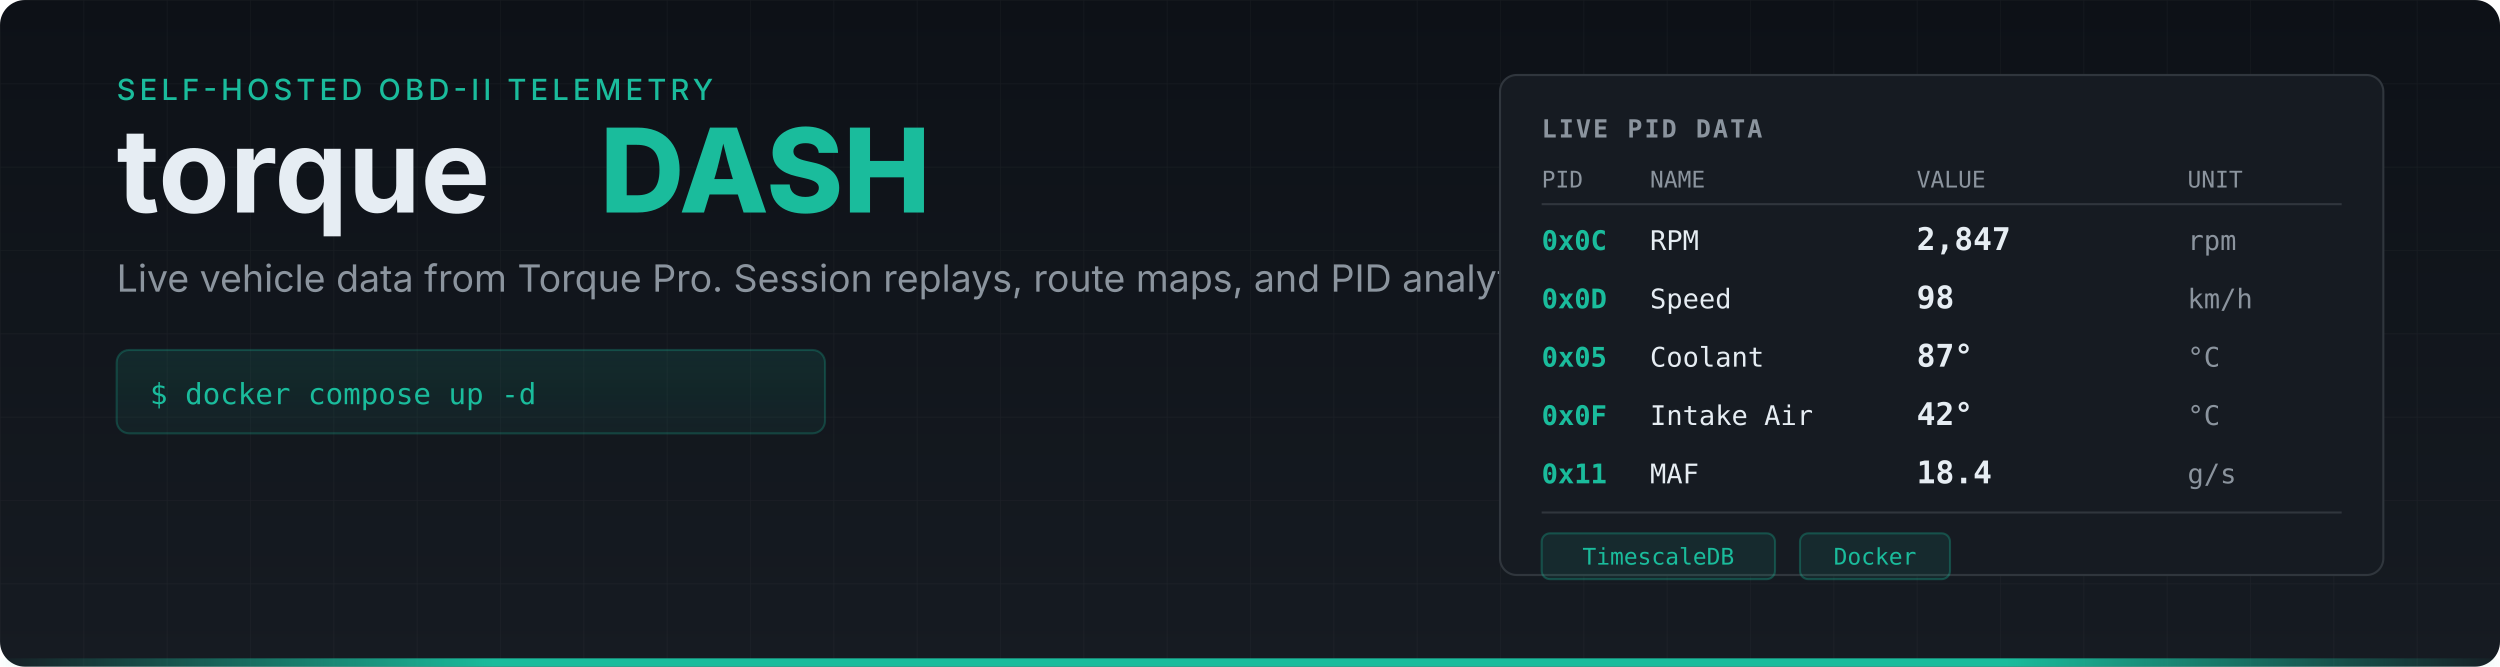
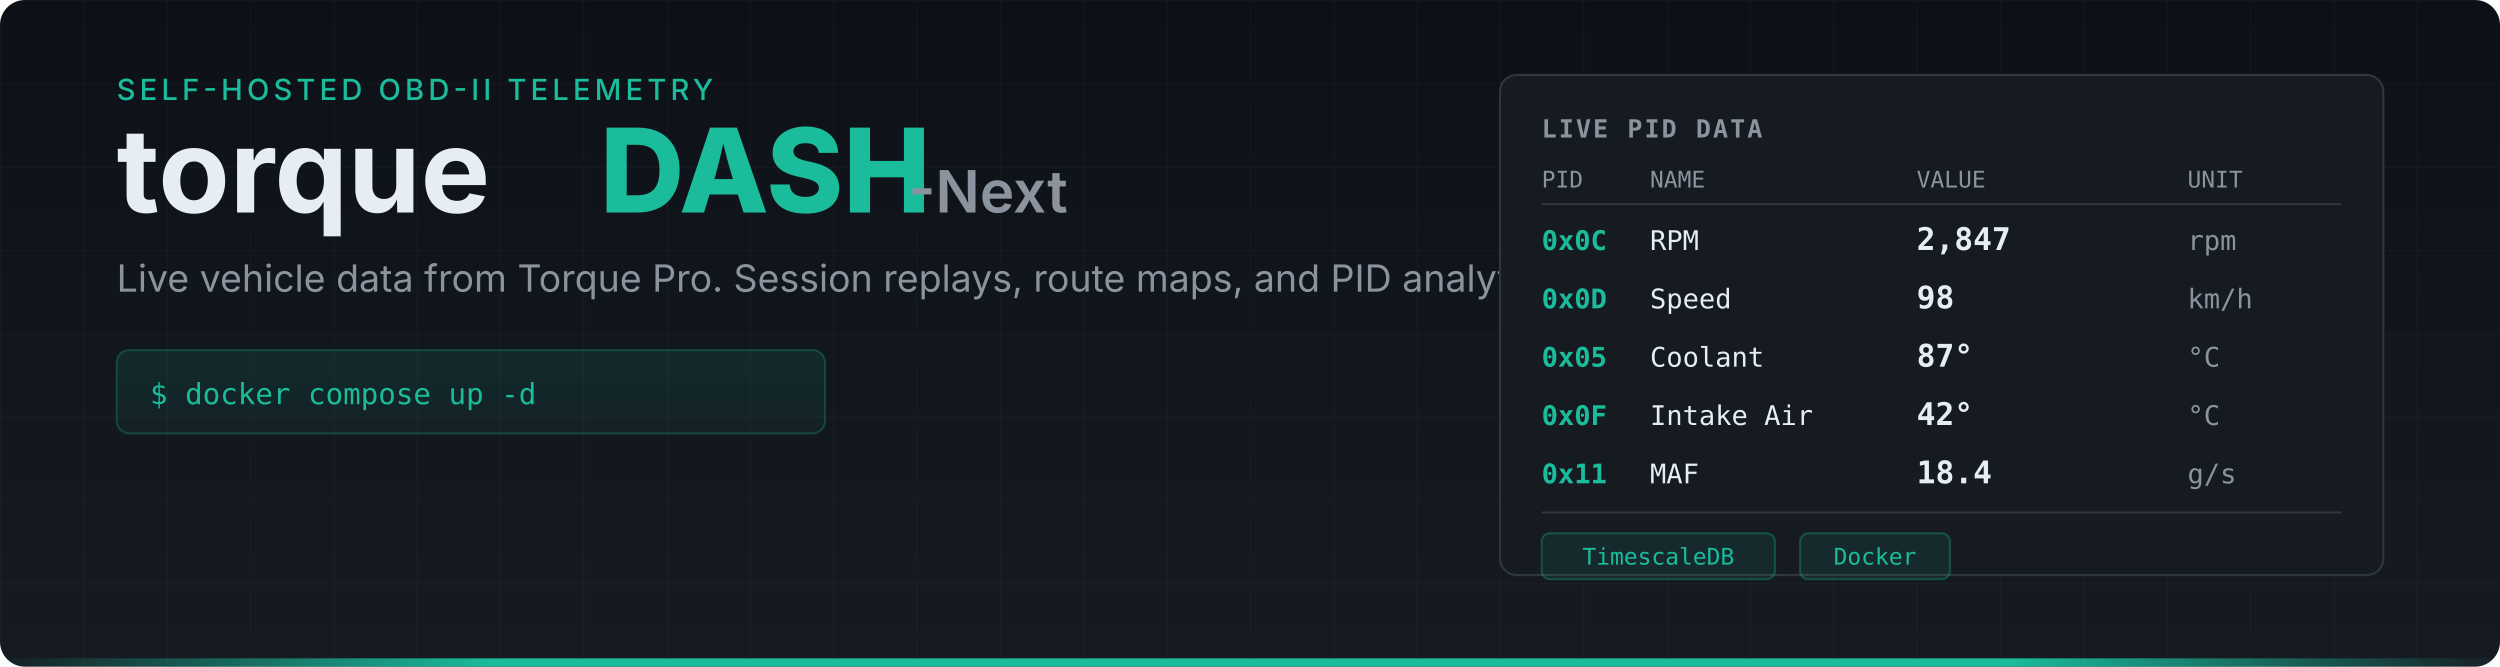
<svg xmlns="http://www.w3.org/2000/svg" width="1200" height="320" viewBox="0 0 1200 320" role="img" aria-labelledby="hero-title hero-desc">
  <defs>
    <linearGradient id="bg-gradient" x1="0" y1="0" x2="0" y2="1">
      <stop offset="0%" stop-color="#0d1117" />
      <stop offset="100%" stop-color="#161b22" />
    </linearGradient>
    <linearGradient id="accent-gradient" x1="0" y1="0" x2="1" y2="0">
      <stop offset="0%" stop-color="#1abc9c" stop-opacity="0" />
      <stop offset="20%" stop-color="#1abc9c" stop-opacity="1" />
      <stop offset="80%" stop-color="#1abc9c" stop-opacity="1" />
      <stop offset="100%" stop-color="#1abc9c" stop-opacity="0" />
    </linearGradient>
    <linearGradient id="cmd-bg" x1="0" y1="0" x2="0" y2="1">
      <stop offset="0%" stop-color="#1abc9c" stop-opacity="0.12" />
      <stop offset="100%" stop-color="#1abc9c" stop-opacity="0.06" />
    </linearGradient>
    <pattern id="grid" width="40" height="40" patternUnits="userSpaceOnUse">
      <path d="M 40 0 L 0 0 0 40" fill="none" stroke="#e6edf3" stroke-width="0.5" opacity="0.05" />
    </pattern>
  </defs>
  <rect width="1200" height="320" rx="12" fill="url(#bg-gradient)" />
  <rect width="1200" height="320" rx="12" fill="url(#grid)" />
  <g id="title-block" transform="translate(56 48)">
    <text x="0" y="0" font-family="-apple-system, BlinkMacSystemFont, Segoe UI, sans-serif" font-size="14" font-weight="500" fill="#1abc9c" letter-spacing="2">SELF-HOSTED OBD-II TELEMETRY</text>
    <text x="0" y="54" font-family="-apple-system, BlinkMacSystemFont, Segoe UI, sans-serif" font-size="56" font-weight="700" fill="#e6edf3">torque</text>
    <text x="232" y="54" font-family="-apple-system, BlinkMacSystemFont, Segoe UI, sans-serif" font-size="56" font-weight="800" fill="#1abc9c">DASH</text>
+     <text x="380" y="54" font-family="-apple-system, BlinkMacSystemFont, Segoe UI, sans-serif" font-size="28" font-weight="600" fill="#8b949e">-Next</text>
    <text x="0" y="92" font-family="-apple-system, BlinkMacSystemFont, Segoe UI, sans-serif" font-size="18" fill="#8b949e">Live vehicle data from Torque Pro. Session replays, route maps, and PID analytics.</text>
    <g transform="translate(0 120)">
      <rect width="340" height="40" rx="6" fill="url(#cmd-bg)" stroke="#1abc9c" stroke-opacity="0.25" stroke-width="1" />
      <text x="16" y="26" font-family="ui-monospace, SFMono-Regular, Menlo, monospace" font-size="14" fill="#1abc9c">$ docker compose up -d</text>
    </g>
  </g>
  <g id="obdii-display" transform="translate(720 36)">
    <rect x="0" y="0" width="424" height="240" rx="8" fill="#161b22" stroke="#30363d" stroke-width="1" />
    <text x="20" y="30" font-family="ui-monospace, SFMono-Regular, Menlo, monospace" font-size="12" font-weight="600" fill="#8b949e" letter-spacing="1">LIVE PID DATA</text>
    <text x="20" y="54" font-family="ui-monospace, SFMono-Regular, Menlo, monospace" font-size="11" fill="#8b949e">PID</text>
    <text x="72" y="54" font-family="ui-monospace, SFMono-Regular, Menlo, monospace" font-size="11" fill="#8b949e">NAME</text>
    <text x="200" y="54" font-family="ui-monospace, SFMono-Regular, Menlo, monospace" font-size="11" fill="#8b949e">VALUE</text>
    <text x="330" y="54" font-family="ui-monospace, SFMono-Regular, Menlo, monospace" font-size="11" fill="#8b949e">UNIT</text>
    <line x1="20" y1="62" x2="404" y2="62" stroke="#30363d" stroke-width="1" />
    <text x="20" y="84" font-family="ui-monospace, SFMono-Regular, Menlo, monospace" font-size="13" font-weight="600" fill="#1abc9c">0x0C</text>
    <text x="72" y="84" font-family="ui-monospace, SFMono-Regular, Menlo, monospace" font-size="13" fill="#e6edf3">RPM</text>
    <text x="200" y="84" font-family="ui-monospace, SFMono-Regular, Menlo, monospace" font-size="15" font-weight="700" fill="#e6edf3">2,847</text>
    <text x="330" y="84" font-family="ui-monospace, SFMono-Regular, Menlo, monospace" font-size="13" fill="#8b949e">rpm</text>
    <text x="20" y="112" font-family="ui-monospace, SFMono-Regular, Menlo, monospace" font-size="13" font-weight="600" fill="#1abc9c">0x0D</text>
    <text x="72" y="112" font-family="ui-monospace, SFMono-Regular, Menlo, monospace" font-size="13" fill="#e6edf3">Speed</text>
    <text x="200" y="112" font-family="ui-monospace, SFMono-Regular, Menlo, monospace" font-size="15" font-weight="700" fill="#e6edf3">98</text>
    <text x="330" y="112" font-family="ui-monospace, SFMono-Regular, Menlo, monospace" font-size="13" fill="#8b949e">km/h</text>
    <text x="20" y="140" font-family="ui-monospace, SFMono-Regular, Menlo, monospace" font-size="13" font-weight="600" fill="#1abc9c">0x05</text>
    <text x="72" y="140" font-family="ui-monospace, SFMono-Regular, Menlo, monospace" font-size="13" fill="#e6edf3">Coolant</text>
    <text x="200" y="140" font-family="ui-monospace, SFMono-Regular, Menlo, monospace" font-size="15" font-weight="700" fill="#e6edf3">87°</text>
    <text x="330" y="140" font-family="ui-monospace, SFMono-Regular, Menlo, monospace" font-size="13" fill="#8b949e">°C</text>
    <text x="20" y="168" font-family="ui-monospace, SFMono-Regular, Menlo, monospace" font-size="13" font-weight="600" fill="#1abc9c">0x0F</text>
    <text x="72" y="168" font-family="ui-monospace, SFMono-Regular, Menlo, monospace" font-size="13" fill="#e6edf3">Intake Air</text>
    <text x="200" y="168" font-family="ui-monospace, SFMono-Regular, Menlo, monospace" font-size="15" font-weight="700" fill="#e6edf3">42°</text>
    <text x="330" y="168" font-family="ui-monospace, SFMono-Regular, Menlo, monospace" font-size="13" fill="#8b949e">°C</text>
    <text x="20" y="196" font-family="ui-monospace, SFMono-Regular, Menlo, monospace" font-size="13" font-weight="600" fill="#1abc9c">0x11</text>
    <text x="72" y="196" font-family="ui-monospace, SFMono-Regular, Menlo, monospace" font-size="13" fill="#e6edf3">MAF</text>
    <text x="200" y="196" font-family="ui-monospace, SFMono-Regular, Menlo, monospace" font-size="15" font-weight="700" fill="#e6edf3">18.4</text>
    <text x="330" y="196" font-family="ui-monospace, SFMono-Regular, Menlo, monospace" font-size="13" fill="#8b949e">g/s</text>
    <line x1="20" y1="210" x2="404" y2="210" stroke="#30363d" stroke-width="1" />
    <g transform="translate(20 220)">
      <rect width="112" height="22" rx="4" fill="#1abc9c" fill-opacity="0.1" stroke="#1abc9c" stroke-opacity="0.3" stroke-width="1" />
      <text x="56" y="15" font-family="ui-monospace, SFMono-Regular, Menlo, monospace" font-size="11" font-weight="500" fill="#1abc9c" text-anchor="middle">TimescaleDB</text>
      <g transform="translate(124 0)">
        <rect width="72" height="22" rx="4" fill="#1abc9c" fill-opacity="0.1" stroke="#1abc9c" stroke-opacity="0.3" stroke-width="1" />
        <text x="36" y="15" font-family="ui-monospace, SFMono-Regular, Menlo, monospace" font-size="11" font-weight="500" fill="#1abc9c" text-anchor="middle">Docker</text>
      </g>
    </g>
  </g>
  <rect x="0" y="316" width="1200" height="4" rx="0" fill="url(#accent-gradient)" />
</svg>
